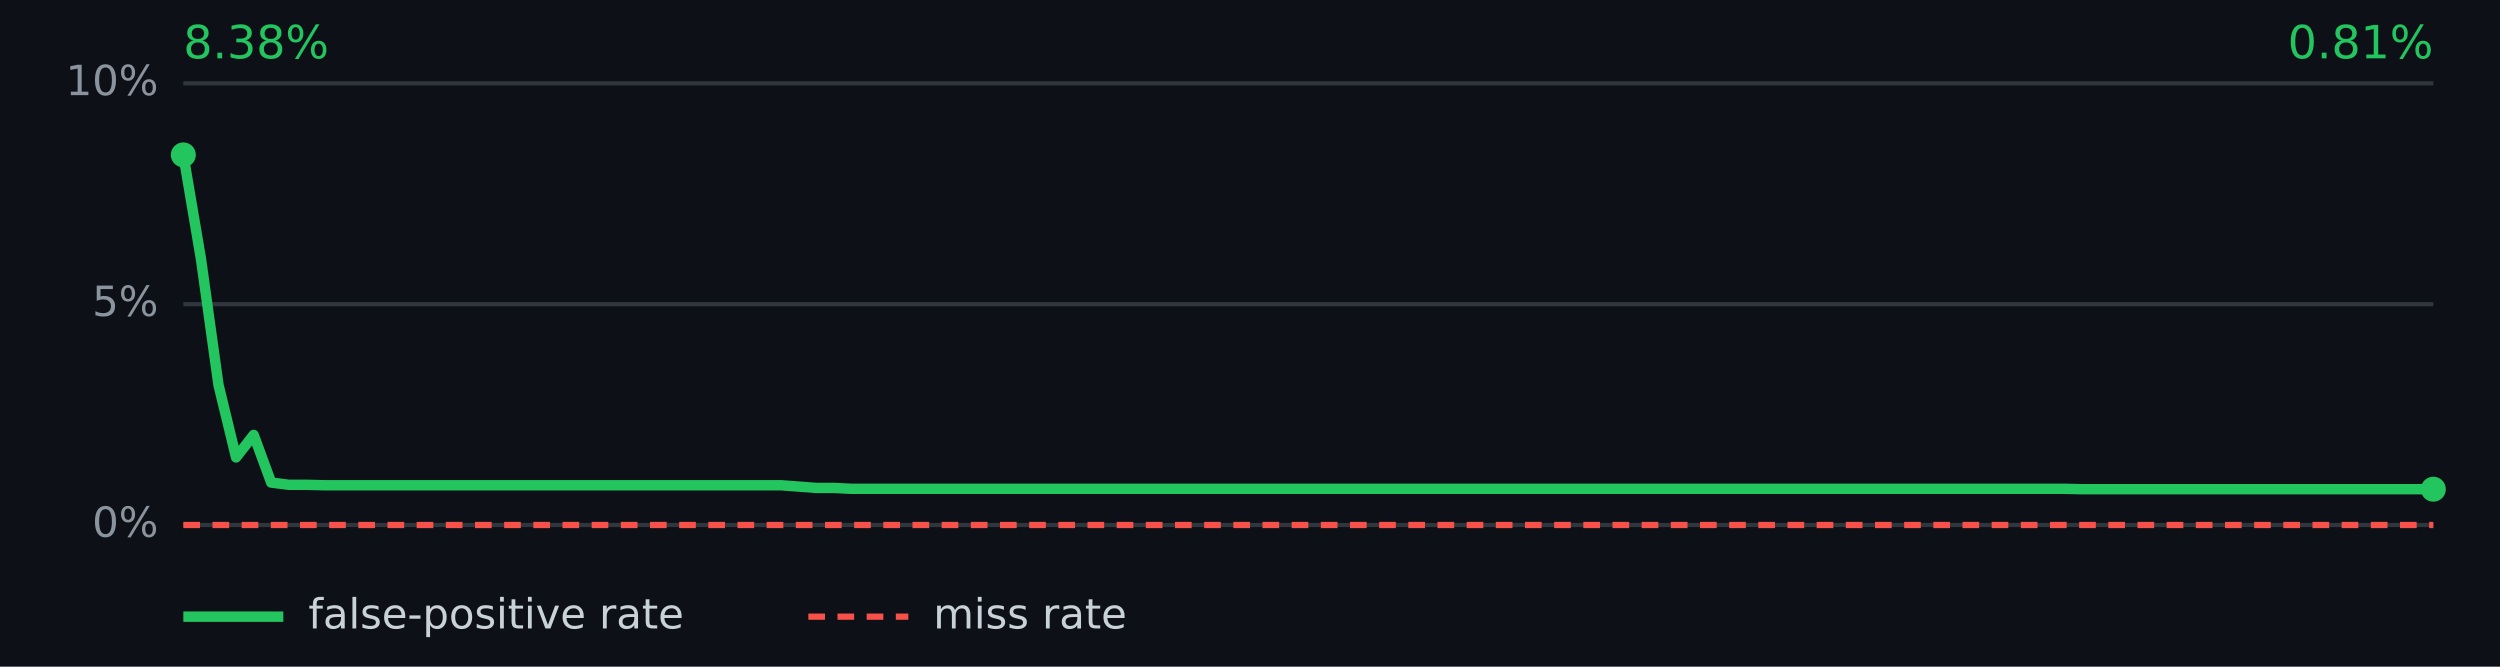
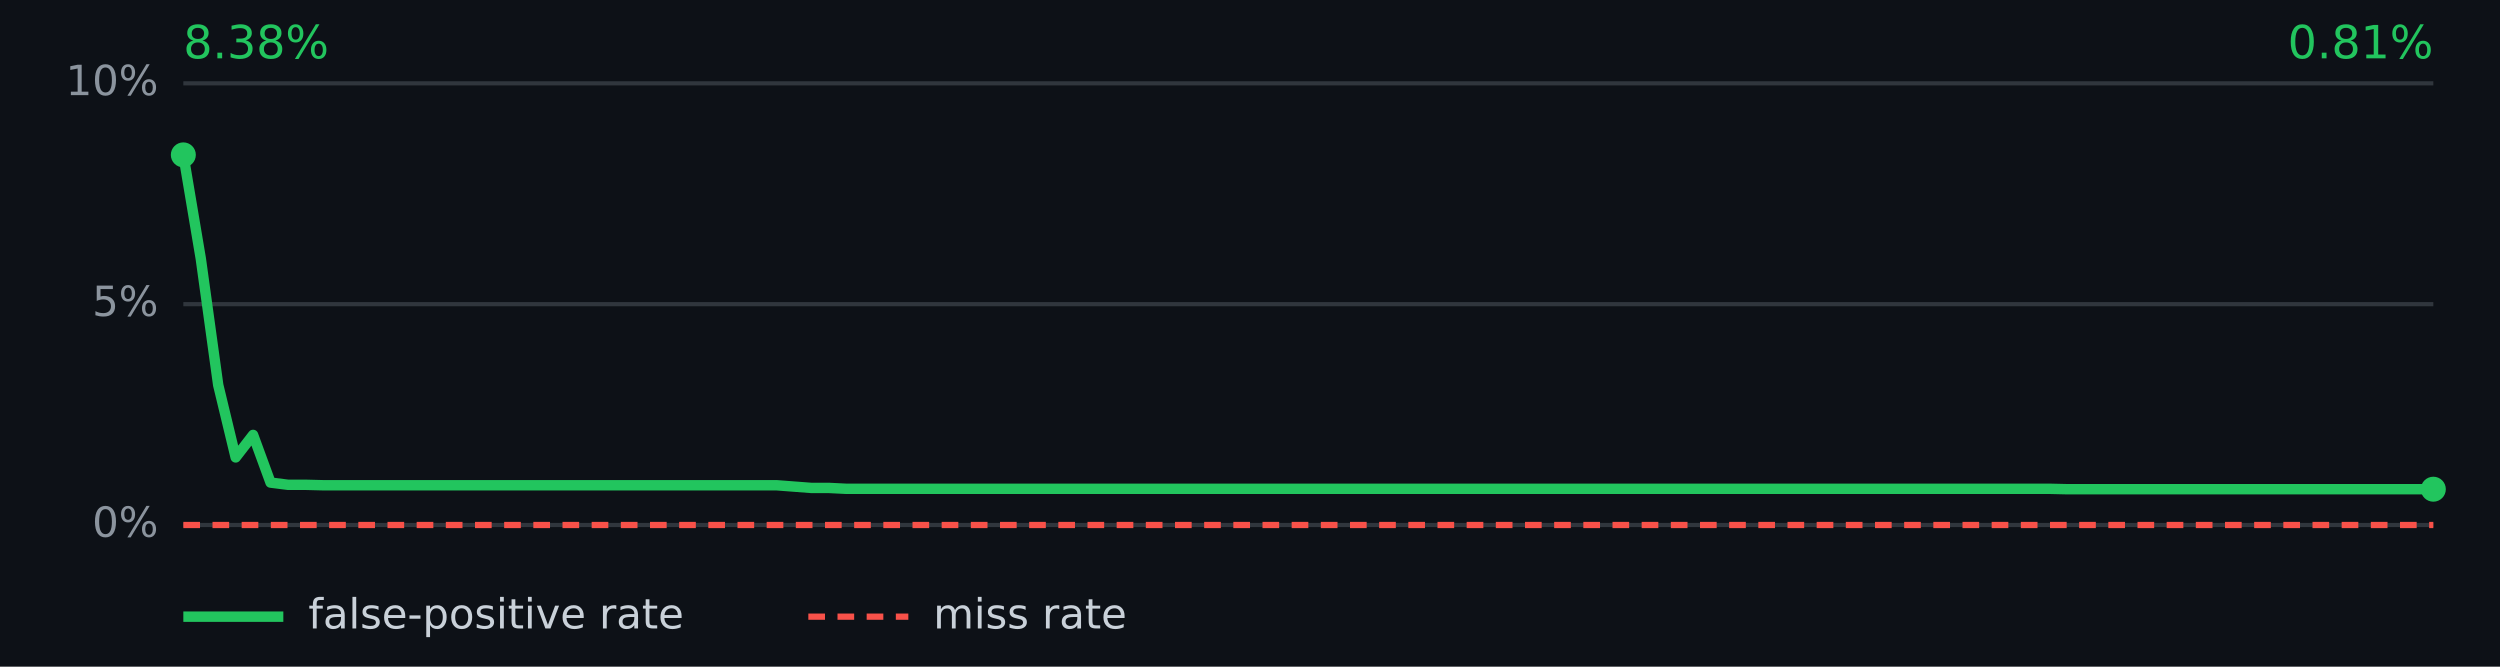
<svg xmlns="http://www.w3.org/2000/svg" width="600" height="160" role="img" aria-label="false-positive rate trend: 8.38% to 0.81%">
  <rect width="100%" height="160" fill="#0d1117" />
  <line x1="44" y1="20.00" x2="584" y2="20.00" stroke="#30363d" stroke-width="1" />
  <text x="38" y="20.00" font-family="Verdana,Geneva,DejaVu Sans,sans-serif" font-size="10" fill="#8b949e" text-anchor="end" dominant-baseline="middle">10%</text>
  <line x1="44" y1="73.00" x2="584" y2="73.00" stroke="#30363d" stroke-width="1" />
  <text x="38" y="73.00" font-family="Verdana,Geneva,DejaVu Sans,sans-serif" font-size="10" fill="#8b949e" text-anchor="end" dominant-baseline="middle">5%</text>
  <line x1="44" y1="126.00" x2="584" y2="126.00" stroke="#30363d" stroke-width="1" />
  <text x="38" y="126.00" font-family="Verdana,Geneva,DejaVu Sans,sans-serif" font-size="10" fill="#8b949e" text-anchor="end" dominant-baseline="middle">0%</text>
-   <polyline points="44.00,126.00 48.50,126.00 53.00,126.00 57.50,126.00 62.00,126.00 66.50,126.00 71.00,126.00 75.50,126.00 80.00,126.00 84.50,126.00 89.00,126.00 93.50,126.00 98.00,126.00 102.50,126.00 107.00,126.00 111.50,126.00 116.00,126.00 120.50,126.00 125.00,126.00 129.50,126.00 134.00,126.00 138.50,126.00 143.00,126.00 147.50,126.00 152.00,126.00 156.50,126.00 161.00,126.00 165.50,126.00 170.00,126.00 174.50,126.00 179.00,126.00 183.50,126.00 188.00,126.00 192.50,126.00 197.00,126.00 201.50,126.00 206.00,126.00 210.50,126.00 215.00,126.00 219.50,126.00 224.00,126.00 228.50,126.00 233.00,126.00 237.50,126.00 242.00,126.00 246.50,126.00 251.00,126.00 255.50,126.00 260.00,126.00 264.50,126.00 269.00,126.00 273.50,126.00 278.00,126.00 282.50,126.00 287.00,126.00 291.50,126.00 296.00,126.00 300.50,126.00 305.00,126.00 309.50,126.00 314.00,126.00 318.50,126.00 323.00,126.00 327.50,126.00 332.00,126.00 336.50,126.00 341.00,126.00 345.50,126.00 350.00,126.00 354.50,126.00 359.00,126.00 363.50,126.00 368.00,126.00 372.50,126.00 377.00,126.00 381.50,126.00 386.00,126.00 390.50,126.00 395.00,126.00 399.50,126.00 404.00,126.00 408.50,126.00 413.00,126.00 417.50,126.00 422.00,126.00 426.50,126.00 431.00,126.00 435.50,126.00 440.00,126.00 444.50,126.00 449.00,126.00 453.50,126.00 458.00,126.00 462.50,126.00 467.00,126.00 471.50,126.00 476.00,126.00 480.50,126.00 485.00,126.00 489.50,126.00 494.00,126.00 498.50,126.00 503.00,126.00 507.50,126.00 512.00,126.00 516.50,126.00 521.00,126.00 525.50,126.00 530.00,126.00 534.50,126.00 539.00,126.00 543.50,126.00 548.00,126.00 552.50,126.00 557.00,126.00 561.50,126.00 566.00,126.00 570.50,126.00 575.00,126.00 579.50,126.00 584.00,126.00" fill="none" stroke="#f85149" stroke-width="1.5" stroke-dasharray="4,3" />
-   <polyline points="44.00,37.17 48.22,62.08 52.44,92.40 56.66,109.78 60.88,104.38 65.09,115.82 69.31,116.35 73.53,116.35 77.75,116.46 81.97,116.46 86.19,116.46 90.41,116.46 94.62,116.46 98.84,116.46 103.06,116.46 107.28,116.46 111.50,116.46 115.72,116.46 119.94,116.46 124.16,116.46 128.38,116.46 132.59,116.46 136.81,116.46 141.03,116.46 145.25,116.46 149.47,116.46 153.69,116.46 157.91,116.46 162.12,116.46 166.34,116.46 170.56,116.46 174.78,116.46 179.00,116.46 183.22,116.46 187.44,116.46 191.66,116.78 195.88,117.10 200.09,117.10 204.31,117.31 208.53,117.31 212.75,117.31 216.97,117.31 221.19,117.31 225.41,117.31 229.62,117.31 233.84,117.31 238.06,117.31 242.28,117.31 246.50,117.31 250.72,117.31 254.94,117.31 259.16,117.31 263.38,117.31 267.59,117.31 271.81,117.31 276.03,117.31 280.25,117.31 284.47,117.31 288.69,117.31 292.91,117.31 297.12,117.31 301.34,117.31 305.56,117.31 309.78,117.31 314.00,117.31 318.22,117.31 322.44,117.31 326.66,117.31 330.88,117.31 335.09,117.31 339.31,117.31 343.53,117.31 347.75,117.31 351.97,117.31 356.19,117.31 360.41,117.31 364.62,117.31 368.84,117.31 373.06,117.31 377.28,117.31 381.50,117.31 385.72,117.31 389.94,117.31 394.16,117.31 398.38,117.31 402.59,117.31 406.81,117.31 411.03,117.31 415.25,117.31 419.47,117.31 423.69,117.31 427.91,117.31 432.12,117.31 436.34,117.31 440.56,117.31 444.78,117.31 449.00,117.31 453.22,117.31 457.44,117.31 461.66,117.31 465.88,117.31 470.09,117.31 474.31,117.31 478.53,117.31 482.75,117.31 486.97,117.31 491.19,117.31 495.41,117.31 499.62,117.41 503.84,117.41 508.06,117.41 512.28,117.41 516.50,117.41 520.72,117.41 524.94,117.41 529.16,117.41 533.38,117.41 537.59,117.41 541.81,117.41 546.03,117.41 550.25,117.41 554.47,117.41 558.69,117.41 562.91,117.41 567.12,117.41 571.34,117.41 575.56,117.41 579.78,117.41 584.00,117.41" fill="none" stroke="#22c55e" stroke-width="2.5" stroke-linejoin="round" />
+   <polyline points="44.00,126.00 48.46,126.00 52.93,126.00 57.39,126.00 61.85,126.00 66.31,126.00 70.78,126.00 75.24,126.00 79.70,126.00 84.17,126.00 88.63,126.00 93.09,126.00 97.55,126.00 102.02,126.00 106.48,126.00 110.94,126.00 115.40,126.00 119.87,126.00 124.33,126.00 128.79,126.00 133.26,126.00 137.72,126.00 142.18,126.00 146.64,126.00 151.11,126.00 155.57,126.00 160.03,126.00 164.50,126.00 168.96,126.00 173.42,126.00 177.88,126.00 182.35,126.00 186.81,126.00 191.27,126.00 195.74,126.00 200.20,126.00 204.66,126.00 209.12,126.00 213.59,126.00 218.05,126.00 222.51,126.00 226.98,126.00 231.44,126.00 235.90,126.00 240.36,126.00 244.83,126.00 249.29,126.00 253.75,126.00 258.21,126.00 262.68,126.00 267.14,126.00 271.60,126.00 276.07,126.00 280.53,126.00 284.99,126.00 289.45,126.00 293.92,126.00 298.38,126.00 302.84,126.00 307.31,126.00 311.77,126.00 316.23,126.00 320.69,126.00 325.16,126.00 329.62,126.00 334.08,126.00 338.55,126.00 343.01,126.00 347.47,126.00 351.93,126.00 356.40,126.00 360.86,126.00 365.32,126.00 369.79,126.00 374.25,126.00 378.71,126.00 383.17,126.00 387.64,126.00 392.10,126.00 396.56,126.00 401.02,126.00 405.49,126.00 409.95,126.00 414.41,126.00 418.88,126.00 423.34,126.00 427.80,126.00 432.26,126.00 436.73,126.00 441.19,126.00 445.65,126.00 450.12,126.00 454.58,126.00 459.04,126.00 463.50,126.00 467.97,126.00 472.43,126.00 476.89,126.00 481.36,126.00 485.82,126.00 490.28,126.00 494.74,126.00 499.21,126.00 503.67,126.00 508.13,126.00 512.60,126.00 517.06,126.00 521.52,126.00 525.98,126.00 530.45,126.00 534.91,126.00 539.37,126.00 543.83,126.00 548.30,126.00 552.76,126.00 557.22,126.00 561.69,126.00 566.15,126.00 570.61,126.00 575.07,126.00 579.54,126.00 584.00,126.00" fill="none" stroke="#f85149" stroke-width="1.5" stroke-dasharray="4,3" />
+   <polyline points="44.00,37.17 48.19,62.08 52.37,92.40 56.56,109.78 60.74,104.38 64.93,115.82 69.12,116.35 73.30,116.35 77.49,116.46 81.67,116.46 85.86,116.46 90.05,116.46 94.23,116.46 98.42,116.46 102.60,116.46 106.79,116.46 110.98,116.46 115.16,116.46 119.35,116.46 123.53,116.46 127.72,116.46 131.91,116.46 136.09,116.46 140.28,116.46 144.47,116.46 148.65,116.46 152.84,116.46 157.02,116.46 161.21,116.46 165.40,116.46 169.58,116.46 173.77,116.46 177.95,116.46 182.14,116.46 186.33,116.46 190.51,116.78 194.70,117.10 198.88,117.10 203.07,117.31 207.26,117.31 211.44,117.31 215.63,117.31 219.81,117.31 224.00,117.31 228.19,117.31 232.37,117.31 236.56,117.31 240.74,117.31 244.93,117.31 249.12,117.31 253.30,117.31 257.49,117.31 261.67,117.31 265.86,117.31 270.05,117.31 274.23,117.31 278.42,117.31 282.60,117.31 286.79,117.31 290.98,117.31 295.16,117.31 299.35,117.31 303.53,117.31 307.72,117.31 311.91,117.31 316.09,117.31 320.28,117.31 324.47,117.31 328.65,117.31 332.84,117.31 337.02,117.31 341.21,117.31 345.40,117.31 349.58,117.31 353.77,117.31 357.95,117.31 362.14,117.31 366.33,117.31 370.51,117.31 374.70,117.31 378.88,117.31 383.07,117.31 387.26,117.31 391.44,117.31 395.63,117.31 399.81,117.31 404.00,117.31 408.19,117.31 412.37,117.31 416.56,117.31 420.74,117.31 424.93,117.31 429.12,117.31 433.30,117.31 437.49,117.31 441.67,117.31 445.86,117.31 450.05,117.31 454.23,117.31 458.42,117.31 462.60,117.31 466.79,117.31 470.98,117.31 475.16,117.31 479.35,117.31 483.53,117.31 487.72,117.31 491.91,117.31 496.09,117.41 500.28,117.41 504.47,117.41 508.65,117.41 512.84,117.41 517.02,117.41 521.21,117.41 525.40,117.41 529.58,117.41 533.77,117.41 537.95,117.41 542.14,117.41 546.33,117.41 550.51,117.41 554.70,117.41 558.88,117.41 563.07,117.41 567.26,117.41 571.44,117.41 575.63,117.41 579.81,117.41 584.00,117.41" fill="none" stroke="#22c55e" stroke-width="2.5" stroke-linejoin="round" />
  <circle cx="44.00" cy="37.17" r="3" fill="#22c55e" />
  <circle cx="584.00" cy="117.41" r="3" fill="#22c55e" />
  <text x="44.00" y="14" font-family="Verdana,Geneva,DejaVu Sans,sans-serif" font-size="11" fill="#22c55e" text-anchor="start">8.38%</text>
  <text x="584.00" y="14" font-family="Verdana,Geneva,DejaVu Sans,sans-serif" font-size="11" fill="#22c55e" text-anchor="end">0.81%</text>
  <line x1="44" y1="148" x2="68" y2="148" stroke="#22c55e" stroke-width="2.5" />
  <text x="74" y="148" font-family="Verdana,Geneva,DejaVu Sans,sans-serif" font-size="10" fill="#c9d1d9" dominant-baseline="middle">false-positive rate</text>
  <line x1="194" y1="148" x2="218" y2="148" stroke="#f85149" stroke-width="1.5" stroke-dasharray="4,3" />
  <text x="224" y="148" font-family="Verdana,Geneva,DejaVu Sans,sans-serif" font-size="10" fill="#c9d1d9" dominant-baseline="middle">miss rate</text>
</svg>
